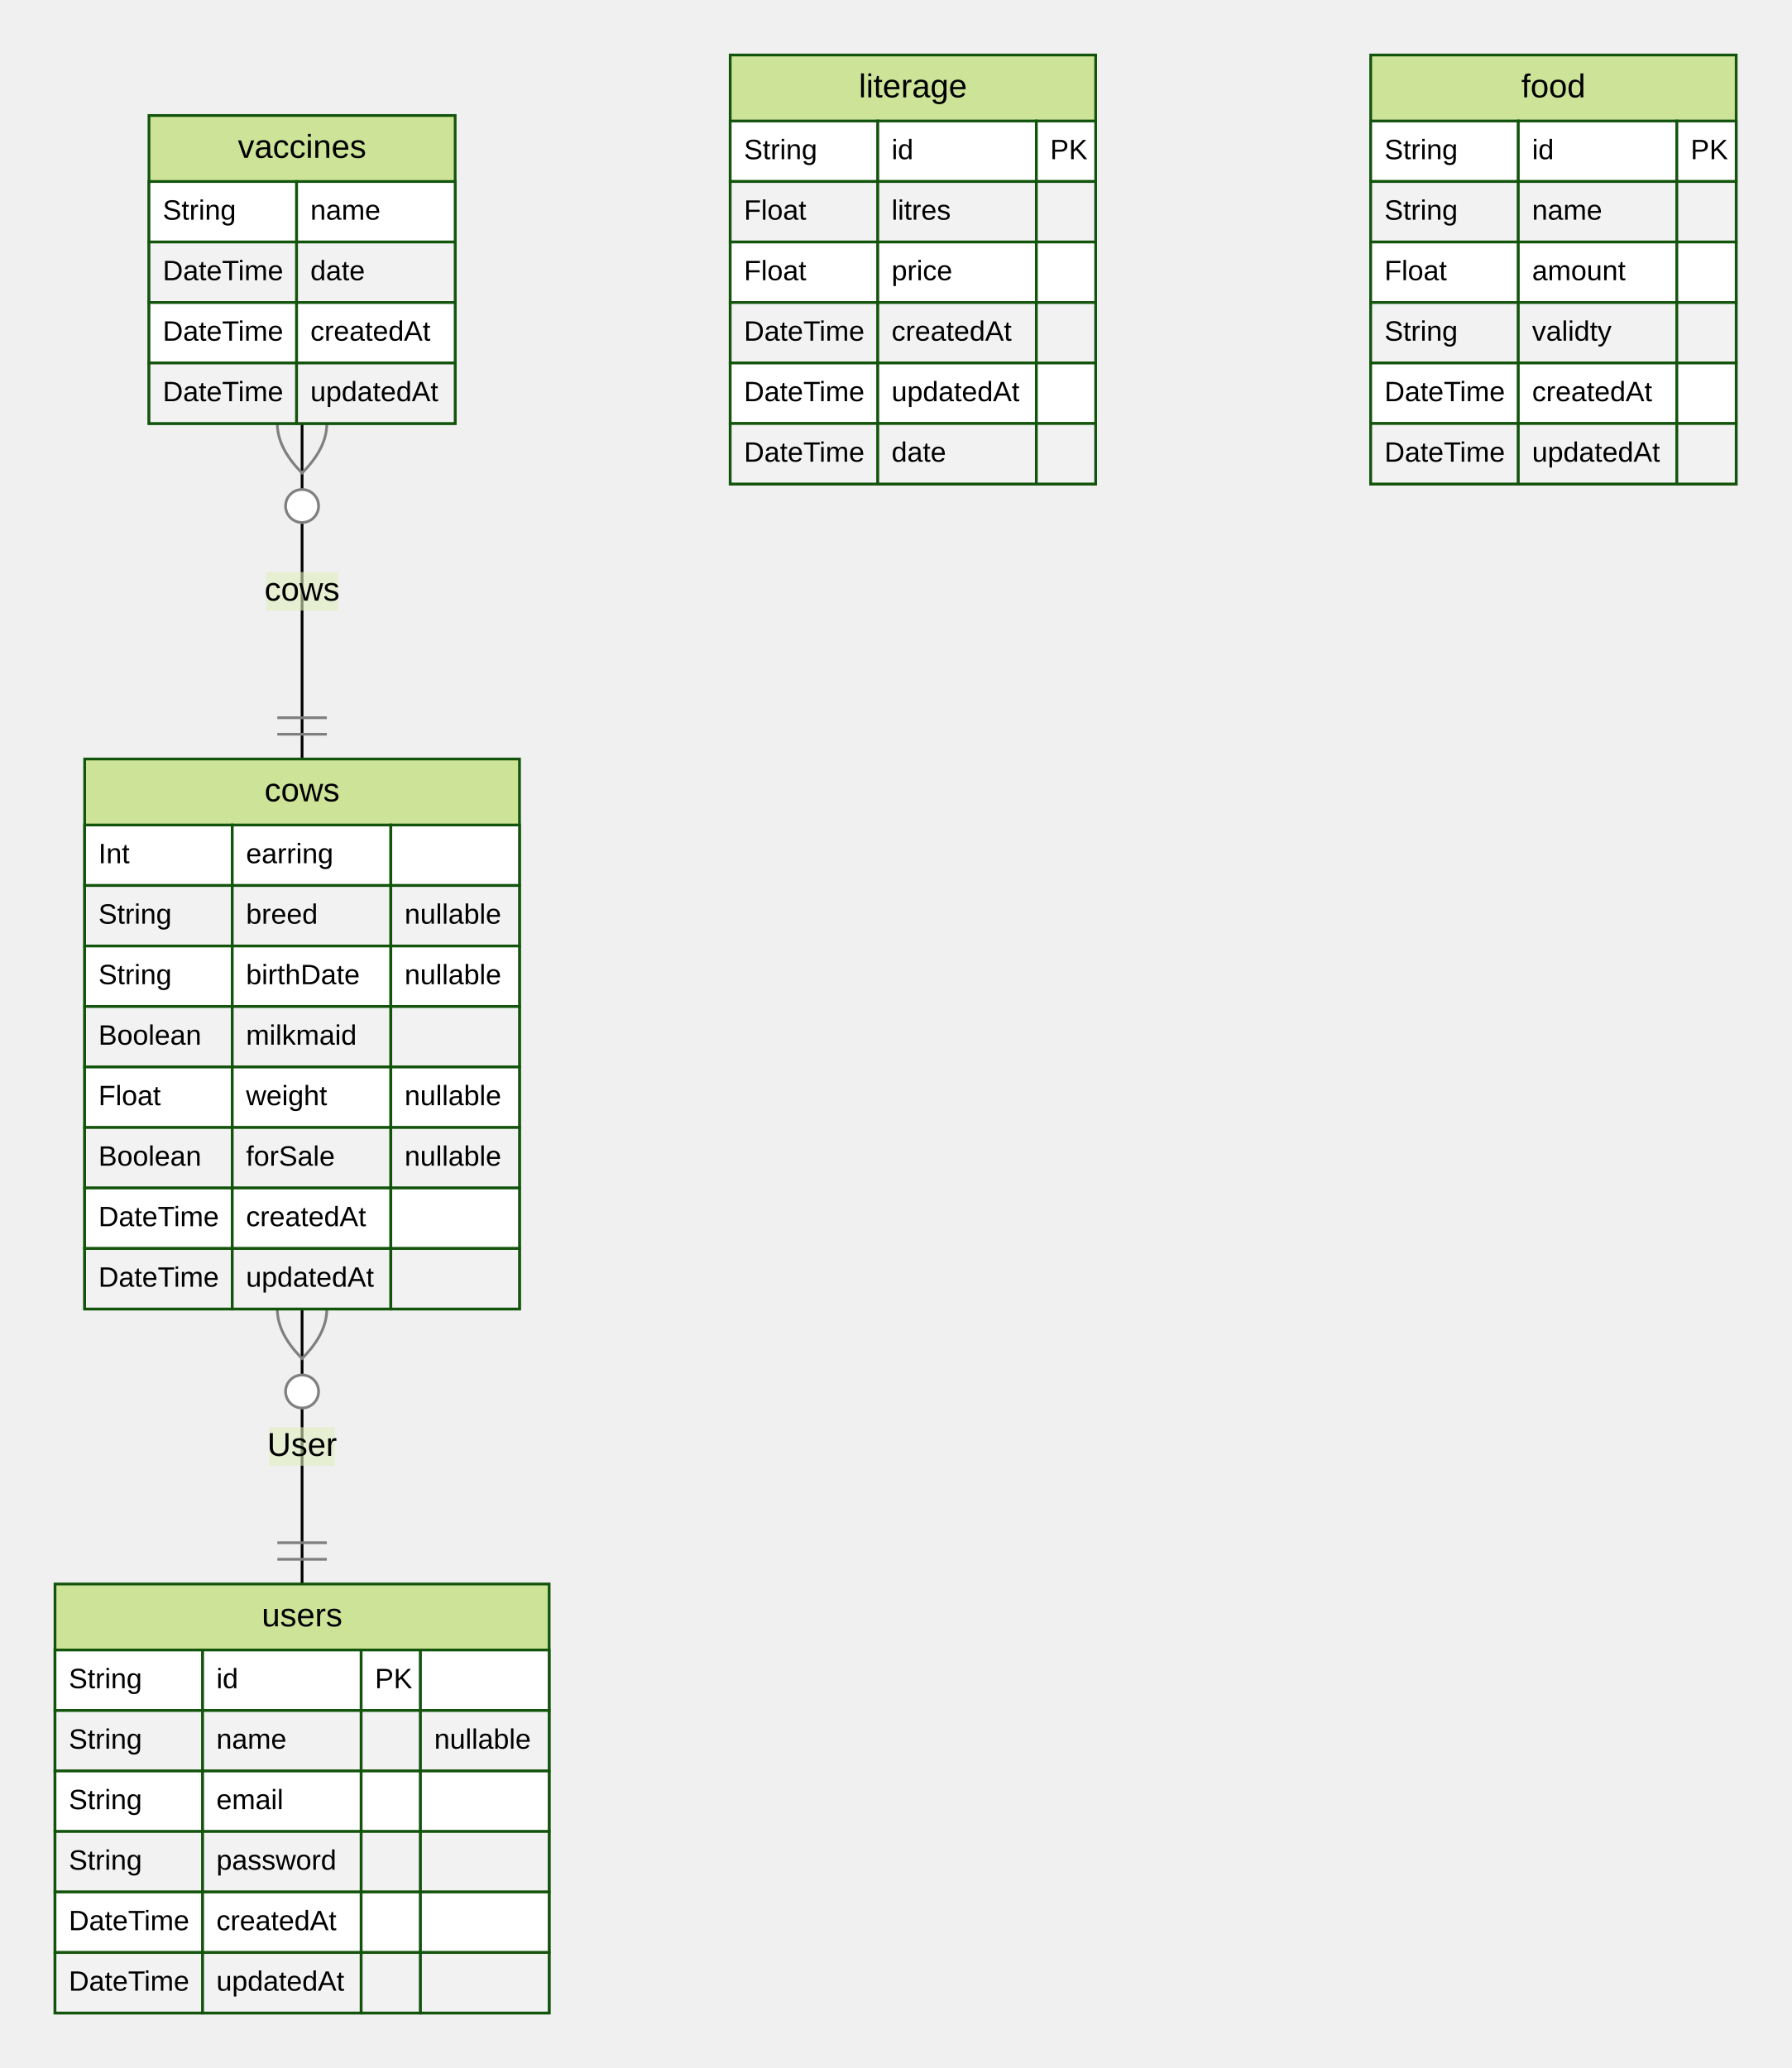
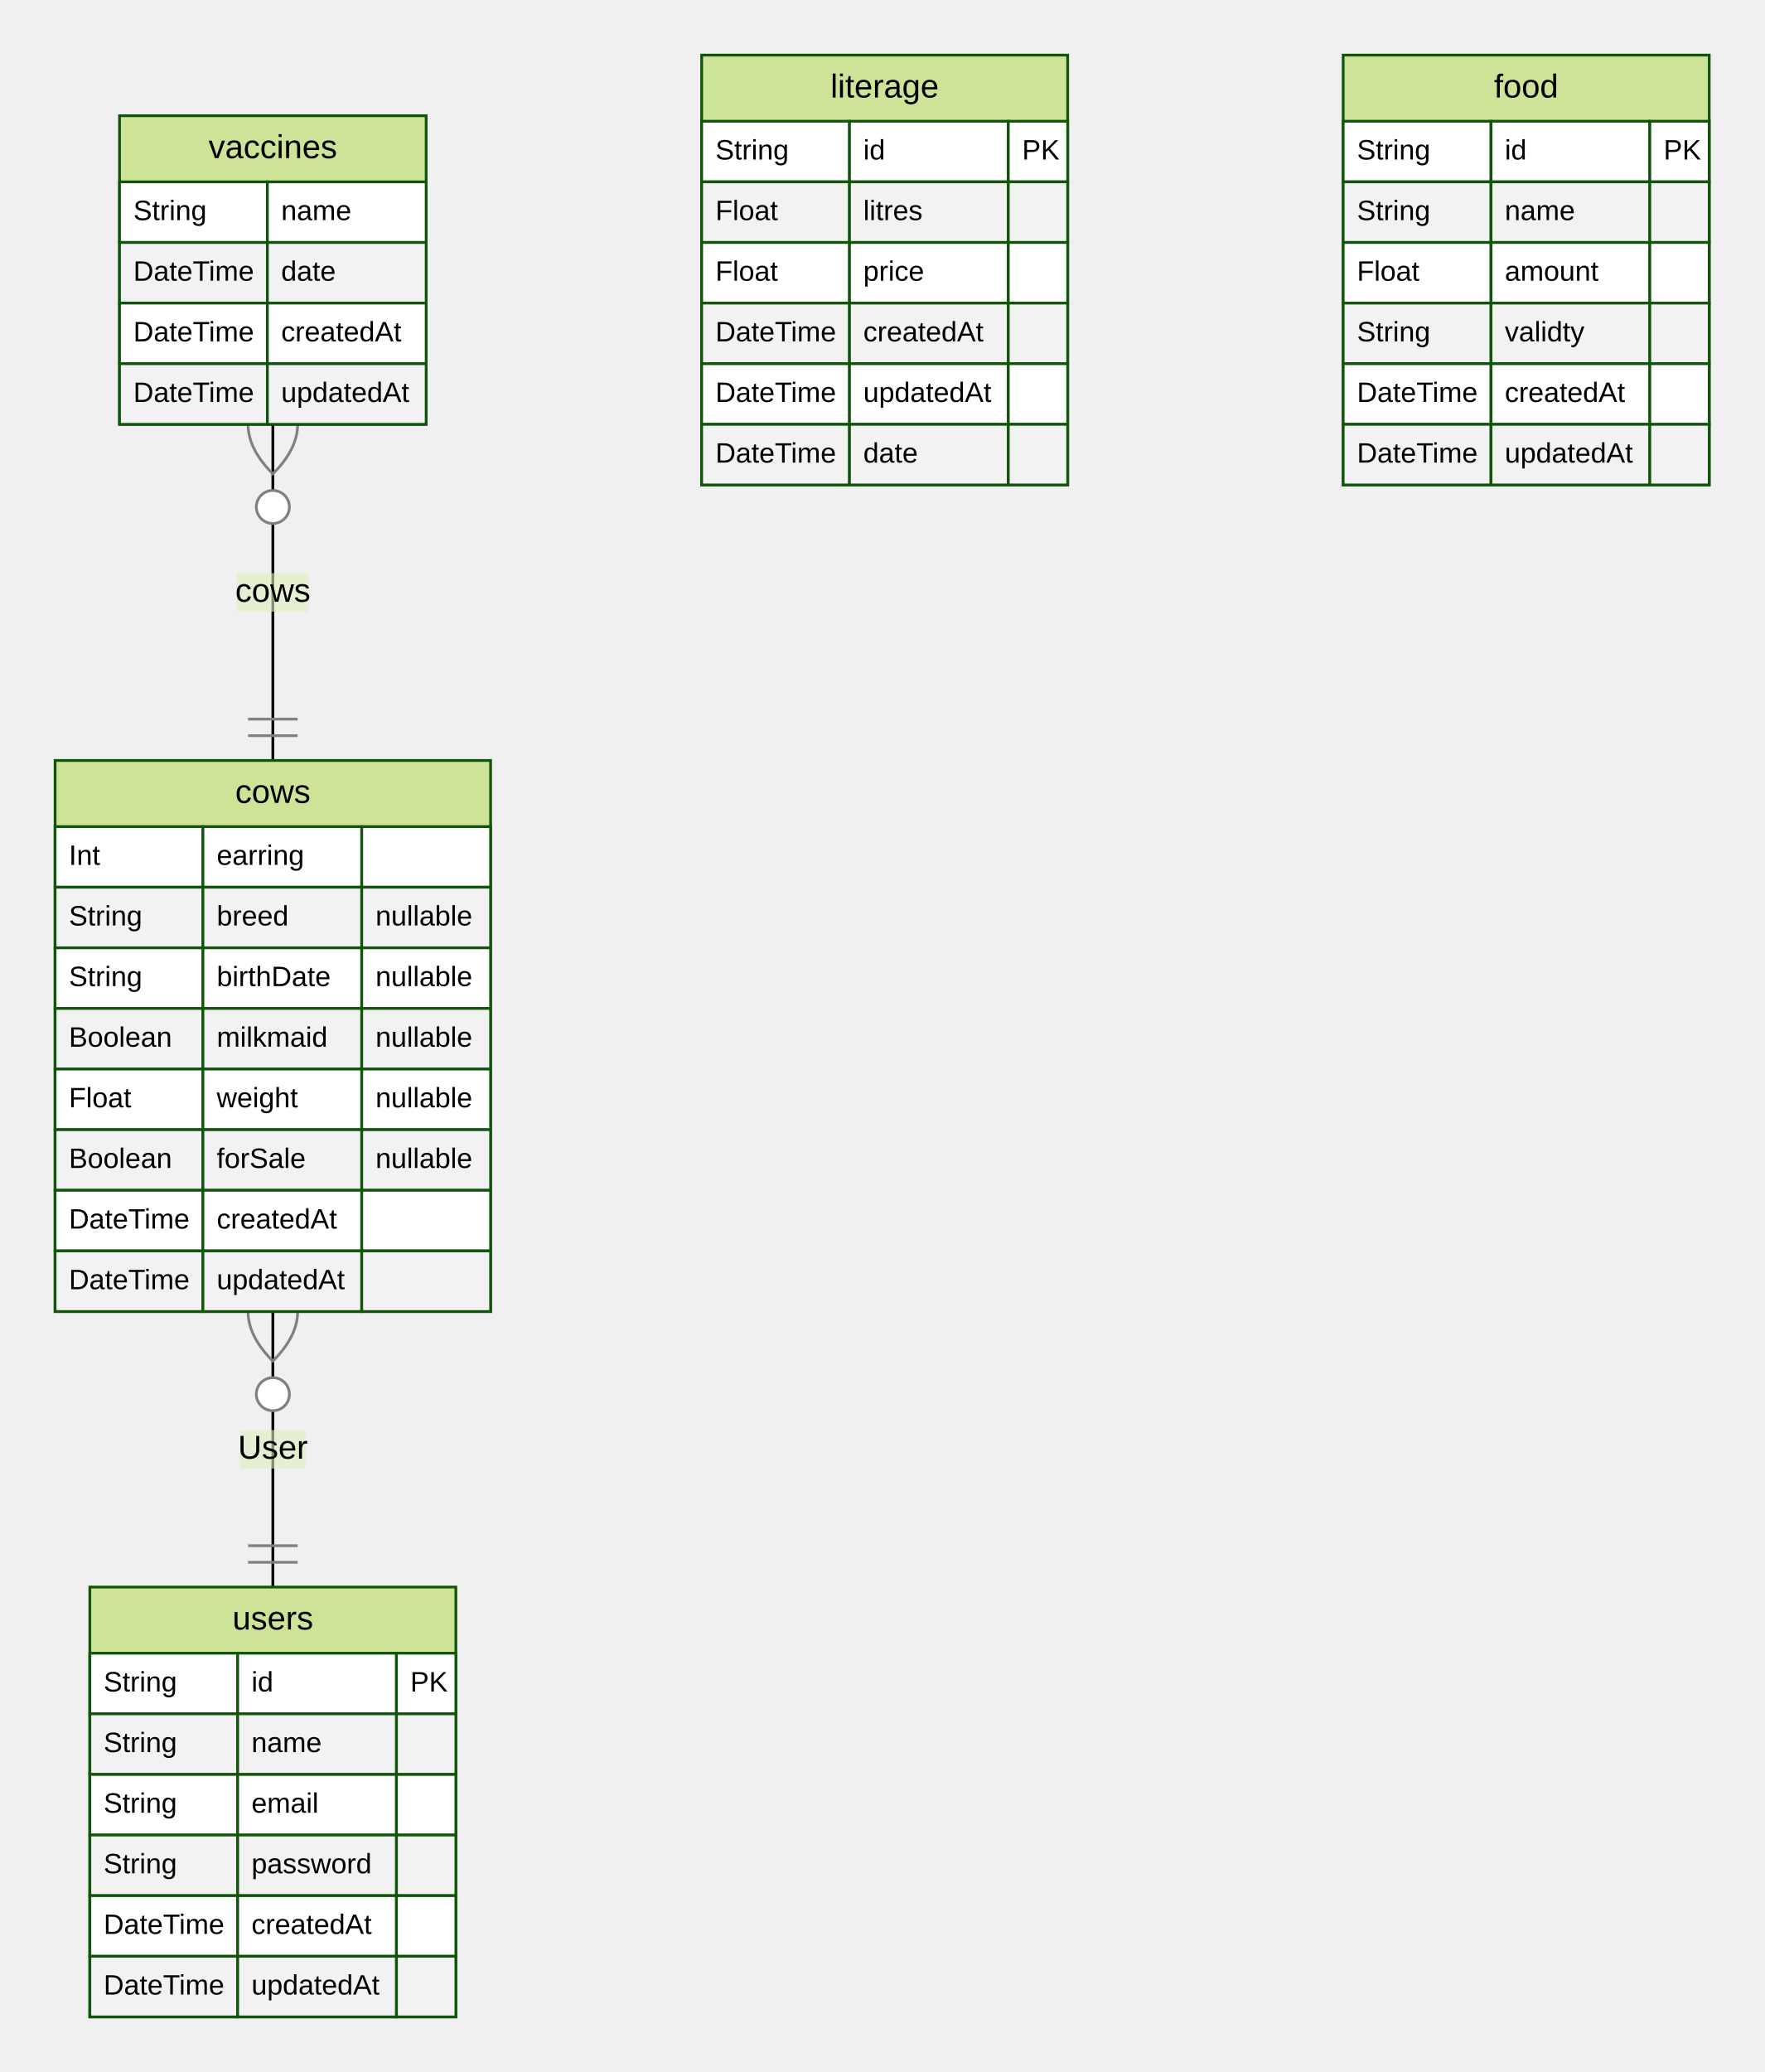
- <svg xmlns="http://www.w3.org/2000/svg" aria-labelledby="chart-title-mermaid-0 chart-desc-mermaid-0" role="img" viewBox="0 0 651.234 752" style="max-width: 651.234px; background-color: white;" height="752" width="100%" id="mermaid-0">
+ <svg xmlns="http://www.w3.org/2000/svg" aria-labelledby="chart-title-mermaid-0 chart-desc-mermaid-0" role="img" viewBox="0 0 640.453 752" style="max-width: 640.453px; background-color: white;" height="752" width="100%" id="mermaid-0">
  <style>#mermaid-0 {font-family:"trebuchet ms",verdana,arial,sans-serif;font-size:16px;fill:#000000;}#mermaid-0 .error-icon{fill:#552222;}#mermaid-0 .error-text{fill:#552222;stroke:#552222;}#mermaid-0 .edge-thickness-normal{stroke-width:2px;}#mermaid-0 .edge-thickness-thick{stroke-width:3.5px;}#mermaid-0 .edge-pattern-solid{stroke-dasharray:0;}#mermaid-0 .edge-pattern-dashed{stroke-dasharray:3;}#mermaid-0 .edge-pattern-dotted{stroke-dasharray:2;}#mermaid-0 .marker{fill:#000000;stroke:#000000;}#mermaid-0 .marker.cross{stroke:#000000;}#mermaid-0 svg{font-family:"trebuchet ms",verdana,arial,sans-serif;font-size:16px;}#mermaid-0 .entityBox{fill:#cde498;stroke:#13540c;}#mermaid-0 .attributeBoxOdd{fill:#ffffff;stroke:#13540c;}#mermaid-0 .attributeBoxEven{fill:#f2f2f2;stroke:#13540c;}#mermaid-0 .relationshipLabelBox{fill:hsl(78.158, 58.462%, 84.51%);opacity:0.7;background-color:hsl(78.158, 58.462%, 84.51%);}#mermaid-0 .relationshipLabelBox rect{opacity:0.5;}#mermaid-0 .relationshipLine{stroke:#000000;}#mermaid-0 :root{--mermaid-font-family:"trebuchet ms",verdana,arial,sans-serif;}</style>
  <g />
  <defs>
    <marker orient="auto" markerHeight="18" markerWidth="18" refY="9" refX="0" id="ONLY_ONE_START">
      <path d="M9,0 L9,18 M15,0 L15,18" fill="none" stroke="gray" />
    </marker>
  </defs>
  <defs>
    <marker orient="auto" markerHeight="18" markerWidth="18" refY="9" refX="18" id="ONLY_ONE_END">
      <path d="M3,0 L3,18 M9,0 L9,18" fill="none" stroke="gray" />
    </marker>
  </defs>
  <defs>
    <marker orient="auto" markerHeight="18" markerWidth="30" refY="9" refX="0" id="ZERO_OR_ONE_START">
      <circle r="6" cy="9" cx="21" fill="white" stroke="gray" />
      <path d="M9,0 L9,18" fill="none" stroke="gray" />
    </marker>
  </defs>
  <defs>
    <marker orient="auto" markerHeight="18" markerWidth="30" refY="9" refX="30" id="ZERO_OR_ONE_END">
      <circle r="6" cy="9" cx="9" fill="white" stroke="gray" />
      <path d="M21,0 L21,18" fill="none" stroke="gray" />
    </marker>
  </defs>
  <defs>
    <marker orient="auto" markerHeight="36" markerWidth="45" refY="18" refX="18" id="ONE_OR_MORE_START">
      <path d="M0,18 Q 18,0 36,18 Q 18,36 0,18 M42,9 L42,27" fill="none" stroke="gray" />
    </marker>
  </defs>
  <defs>
    <marker orient="auto" markerHeight="36" markerWidth="45" refY="18" refX="27" id="ONE_OR_MORE_END">
      <path d="M3,9 L3,27 M9,18 Q27,0 45,18 Q27,36 9,18" fill="none" stroke="gray" />
    </marker>
  </defs>
  <defs>
    <marker orient="auto" markerHeight="36" markerWidth="57" refY="18" refX="18" id="ZERO_OR_MORE_START">
      <circle r="6" cy="18" cx="48" fill="white" stroke="gray" />
      <path d="M0,18 Q18,0 36,18 Q18,36 0,18" fill="none" stroke="gray" />
    </marker>
  </defs>
  <defs>
    <marker orient="auto" markerHeight="36" markerWidth="57" refY="18" refX="39" id="ZERO_OR_MORE_END">
      <circle r="6" cy="18" cx="9" fill="white" stroke="gray" />
      <path d="M21,18 Q39,0 57,18 Q39,36 21,18" fill="none" stroke="gray" />
    </marker>
  </defs>
-   <path marker-start="url(#ZERO_OR_MORE_START)" marker-end="url(#ONLY_ONE_END)" fill="none" stroke="gray" d="M109.828,476L109.828,484.333C109.828,492.667,109.828,509.333,109.828,526C109.828,542.667,109.828,559.333,109.828,567.667L109.828,576" class="er relationshipLine" />
-   <path marker-start="url(#ZERO_OR_MORE_START)" marker-end="url(#ONLY_ONE_END)" fill="none" stroke="gray" d="M109.828,154L109.828,166C109.828,178,109.828,202,109.828,222.333C109.828,242.667,109.828,259.333,109.828,267.667L109.828,276" class="er relationshipLine" />
-   <g transform="translate(20,576 )" id="users">
-     <rect height="156" width="179.656" y="0" x="0" stroke="gray" fill-opacity="100%" fill="honeydew" class="er entityBox" />
-     <text transform="translate(89.82812,12)" style="font-family: &quot;trebuchet ms&quot;, verdana, arial, sans-serif;; font-size: 12px" text-anchor="middle" dominant-baseline="middle" y="0" x="0" id="entity-users" class="er entityLabel">users</text>
+   <path marker-start="url(#ZERO_OR_MORE_START)" marker-end="url(#ONLY_ONE_END)" fill="none" stroke="gray" d="M99.047,476L99.047,484.333C99.047,492.667,99.047,509.333,99.047,526C99.047,542.667,99.047,559.333,99.047,567.667L99.047,576" class="er relationshipLine" />
+   <path marker-start="url(#ZERO_OR_MORE_START)" marker-end="url(#ONLY_ONE_END)" fill="none" stroke="gray" d="M99.047,154L99.047,166C99.047,178,99.047,202,99.047,222.333C99.047,242.667,99.047,259.333,99.047,267.667L99.047,276" class="er relationshipLine" />
+   <g transform="translate(32.60938,576 )" id="users">
+     <rect height="156" width="132.875" y="0" x="0" stroke="gray" fill-opacity="100%" fill="honeydew" class="er entityBox" />
+     <text transform="translate(66.4375,12)" style="font-family: &quot;trebuchet ms&quot;, verdana, arial, sans-serif;; font-size: 12px" text-anchor="middle" dominant-baseline="middle" y="0" x="0" id="entity-users" class="er entityLabel">users</text>
    <rect height="22" width="53.664" y="24" x="0" stroke="gray" fill-opacity="100%" fill="honeydew" class="er attributeBoxOdd" />
    <text transform="translate(5,35)" style="font-family: &quot;trebuchet ms&quot;, verdana, arial, sans-serif;; font-size: 10.2px" text-anchor="left" dominant-baseline="middle" y="0" x="0" id="entity-users-attr-1-type" class="er entityLabel">String</text>
    <rect height="22" width="57.648" y="24" x="53.664" stroke="gray" fill-opacity="100%" fill="honeydew" class="er attributeBoxOdd" />
    <text transform="translate(58.66406,35)" style="font-family: &quot;trebuchet ms&quot;, verdana, arial, sans-serif;; font-size: 10.2px" text-anchor="left" dominant-baseline="middle" y="0" x="0" id="entity-users-attr-1-name" class="er entityLabel">id</text>
    <rect height="22" width="21.562" y="24" x="111.312" stroke="gray" fill-opacity="100%" fill="honeydew" class="er attributeBoxOdd" />
    <text transform="translate(116.3125,35)" style="font-family: &quot;trebuchet ms&quot;, verdana, arial, sans-serif;; font-size: 10.2px" text-anchor="left" dominant-baseline="middle" y="0" x="0" id="entity-users-attr-1-key" class="er entityLabel">PK</text>
-     <rect height="22" width="46.781" y="24" x="132.875" stroke="gray" fill-opacity="100%" fill="honeydew" class="er attributeBoxOdd" />
-     <text transform="translate(137.875,35)" style="font-family: &quot;trebuchet ms&quot;, verdana, arial, sans-serif;; font-size: 10.2px" text-anchor="left" dominant-baseline="middle" y="0" x="0" id="entity-users-attr-1-comment" class="er entityLabel" />
    <rect height="22" width="53.664" y="46" x="0" stroke="gray" fill-opacity="100%" fill="honeydew" class="er attributeBoxEven" />
    <text transform="translate(5,57)" style="font-family: &quot;trebuchet ms&quot;, verdana, arial, sans-serif;; font-size: 10.2px" text-anchor="left" dominant-baseline="middle" y="0" x="0" id="entity-users-attr-2-type" class="er entityLabel">String</text>
    <rect height="22" width="57.648" y="46" x="53.664" stroke="gray" fill-opacity="100%" fill="honeydew" class="er attributeBoxEven" />
    <text transform="translate(58.66406,57)" style="font-family: &quot;trebuchet ms&quot;, verdana, arial, sans-serif;; font-size: 10.2px" text-anchor="left" dominant-baseline="middle" y="0" x="0" id="entity-users-attr-2-name" class="er entityLabel">name</text>
    <rect height="22" width="21.562" y="46" x="111.312" stroke="gray" fill-opacity="100%" fill="honeydew" class="er attributeBoxEven" />
    <text transform="translate(116.3125,57)" style="font-family: &quot;trebuchet ms&quot;, verdana, arial, sans-serif;; font-size: 10.2px" text-anchor="left" dominant-baseline="middle" y="0" x="0" id="entity-users-attr-2-key" class="er entityLabel" />
-     <rect height="22" width="46.781" y="46" x="132.875" stroke="gray" fill-opacity="100%" fill="honeydew" class="er attributeBoxEven" />
-     <text transform="translate(137.875,57)" style="font-family: &quot;trebuchet ms&quot;, verdana, arial, sans-serif;; font-size: 10.2px" text-anchor="left" dominant-baseline="middle" y="0" x="0" id="entity-users-attr-2-comment" class="er entityLabel">nullable</text>
    <rect height="22" width="53.664" y="68" x="0" stroke="gray" fill-opacity="100%" fill="honeydew" class="er attributeBoxOdd" />
    <text transform="translate(5,79)" style="font-family: &quot;trebuchet ms&quot;, verdana, arial, sans-serif;; font-size: 10.2px" text-anchor="left" dominant-baseline="middle" y="0" x="0" id="entity-users-attr-3-type" class="er entityLabel">String</text>
    <rect height="22" width="57.648" y="68" x="53.664" stroke="gray" fill-opacity="100%" fill="honeydew" class="er attributeBoxOdd" />
    <text transform="translate(58.66406,79)" style="font-family: &quot;trebuchet ms&quot;, verdana, arial, sans-serif;; font-size: 10.2px" text-anchor="left" dominant-baseline="middle" y="0" x="0" id="entity-users-attr-3-name" class="er entityLabel">email</text>
    <rect height="22" width="21.562" y="68" x="111.312" stroke="gray" fill-opacity="100%" fill="honeydew" class="er attributeBoxOdd" />
    <text transform="translate(116.3125,79)" style="font-family: &quot;trebuchet ms&quot;, verdana, arial, sans-serif;; font-size: 10.2px" text-anchor="left" dominant-baseline="middle" y="0" x="0" id="entity-users-attr-3-key" class="er entityLabel" />
-     <rect height="22" width="46.781" y="68" x="132.875" stroke="gray" fill-opacity="100%" fill="honeydew" class="er attributeBoxOdd" />
-     <text transform="translate(137.875,79)" style="font-family: &quot;trebuchet ms&quot;, verdana, arial, sans-serif;; font-size: 10.2px" text-anchor="left" dominant-baseline="middle" y="0" x="0" id="entity-users-attr-3-comment" class="er entityLabel" />
    <rect height="22" width="53.664" y="90" x="0" stroke="gray" fill-opacity="100%" fill="honeydew" class="er attributeBoxEven" />
    <text transform="translate(5,101)" style="font-family: &quot;trebuchet ms&quot;, verdana, arial, sans-serif;; font-size: 10.2px" text-anchor="left" dominant-baseline="middle" y="0" x="0" id="entity-users-attr-4-type" class="er entityLabel">String</text>
    <rect height="22" width="57.648" y="90" x="53.664" stroke="gray" fill-opacity="100%" fill="honeydew" class="er attributeBoxEven" />
    <text transform="translate(58.66406,101)" style="font-family: &quot;trebuchet ms&quot;, verdana, arial, sans-serif;; font-size: 10.2px" text-anchor="left" dominant-baseline="middle" y="0" x="0" id="entity-users-attr-4-name" class="er entityLabel">password</text>
    <rect height="22" width="21.562" y="90" x="111.312" stroke="gray" fill-opacity="100%" fill="honeydew" class="er attributeBoxEven" />
    <text transform="translate(116.3125,101)" style="font-family: &quot;trebuchet ms&quot;, verdana, arial, sans-serif;; font-size: 10.2px" text-anchor="left" dominant-baseline="middle" y="0" x="0" id="entity-users-attr-4-key" class="er entityLabel" />
-     <rect height="22" width="46.781" y="90" x="132.875" stroke="gray" fill-opacity="100%" fill="honeydew" class="er attributeBoxEven" />
-     <text transform="translate(137.875,101)" style="font-family: &quot;trebuchet ms&quot;, verdana, arial, sans-serif;; font-size: 10.2px" text-anchor="left" dominant-baseline="middle" y="0" x="0" id="entity-users-attr-4-comment" class="er entityLabel" />
    <rect height="22" width="53.664" y="112" x="0" stroke="gray" fill-opacity="100%" fill="honeydew" class="er attributeBoxOdd" />
    <text transform="translate(5,123)" style="font-family: &quot;trebuchet ms&quot;, verdana, arial, sans-serif;; font-size: 10.2px" text-anchor="left" dominant-baseline="middle" y="0" x="0" id="entity-users-attr-5-type" class="er entityLabel">DateTime</text>
    <rect height="22" width="57.648" y="112" x="53.664" stroke="gray" fill-opacity="100%" fill="honeydew" class="er attributeBoxOdd" />
    <text transform="translate(58.66406,123)" style="font-family: &quot;trebuchet ms&quot;, verdana, arial, sans-serif;; font-size: 10.2px" text-anchor="left" dominant-baseline="middle" y="0" x="0" id="entity-users-attr-5-name" class="er entityLabel">createdAt</text>
    <rect height="22" width="21.562" y="112" x="111.312" stroke="gray" fill-opacity="100%" fill="honeydew" class="er attributeBoxOdd" />
    <text transform="translate(116.3125,123)" style="font-family: &quot;trebuchet ms&quot;, verdana, arial, sans-serif;; font-size: 10.2px" text-anchor="left" dominant-baseline="middle" y="0" x="0" id="entity-users-attr-5-key" class="er entityLabel" />
-     <rect height="22" width="46.781" y="112" x="132.875" stroke="gray" fill-opacity="100%" fill="honeydew" class="er attributeBoxOdd" />
-     <text transform="translate(137.875,123)" style="font-family: &quot;trebuchet ms&quot;, verdana, arial, sans-serif;; font-size: 10.2px" text-anchor="left" dominant-baseline="middle" y="0" x="0" id="entity-users-attr-5-comment" class="er entityLabel" />
    <rect height="22" width="53.664" y="134" x="0" stroke="gray" fill-opacity="100%" fill="honeydew" class="er attributeBoxEven" />
    <text transform="translate(5,145)" style="font-family: &quot;trebuchet ms&quot;, verdana, arial, sans-serif;; font-size: 10.2px" text-anchor="left" dominant-baseline="middle" y="0" x="0" id="entity-users-attr-6-type" class="er entityLabel">DateTime</text>
    <rect height="22" width="57.648" y="134" x="53.664" stroke="gray" fill-opacity="100%" fill="honeydew" class="er attributeBoxEven" />
    <text transform="translate(58.66406,145)" style="font-family: &quot;trebuchet ms&quot;, verdana, arial, sans-serif;; font-size: 10.2px" text-anchor="left" dominant-baseline="middle" y="0" x="0" id="entity-users-attr-6-name" class="er entityLabel">updatedAt</text>
    <rect height="22" width="21.562" y="134" x="111.312" stroke="gray" fill-opacity="100%" fill="honeydew" class="er attributeBoxEven" />
    <text transform="translate(116.3125,145)" style="font-family: &quot;trebuchet ms&quot;, verdana, arial, sans-serif;; font-size: 10.2px" text-anchor="left" dominant-baseline="middle" y="0" x="0" id="entity-users-attr-6-key" class="er entityLabel" />
-     <rect height="22" width="46.781" y="134" x="132.875" stroke="gray" fill-opacity="100%" fill="honeydew" class="er attributeBoxEven" />
-     <text transform="translate(137.875,145)" style="font-family: &quot;trebuchet ms&quot;, verdana, arial, sans-serif;; font-size: 10.2px" text-anchor="left" dominant-baseline="middle" y="0" x="0" id="entity-users-attr-6-comment" class="er entityLabel" />
-   </g>
-   <g transform="translate(30.78125,276 )" id="cows">
+   </g>
+   <g transform="translate(20,276 )" id="cows">
    <rect height="200" width="158.094" y="0" x="0" stroke="gray" fill-opacity="100%" fill="honeydew" class="er entityBox" />
    <text transform="translate(79.04688,12)" style="font-family: &quot;trebuchet ms&quot;, verdana, arial, sans-serif;; font-size: 12px" text-anchor="middle" dominant-baseline="middle" y="0" x="0" id="entity-cows" class="er entityLabel">cows</text>
    <rect height="22" width="53.664" y="24" x="0" stroke="gray" fill-opacity="100%" fill="honeydew" class="er attributeBoxOdd" />
    <text transform="translate(5,35)" style="font-family: &quot;trebuchet ms&quot;, verdana, arial, sans-serif;; font-size: 10.2px" text-anchor="left" dominant-baseline="middle" y="0" x="0" id="entity-cows-attr-1-type" class="er entityLabel">Int</text>
    <rect height="22" width="57.648" y="24" x="53.664" stroke="gray" fill-opacity="100%" fill="honeydew" class="er attributeBoxOdd" />
    <text transform="translate(58.66406,35)" style="font-family: &quot;trebuchet ms&quot;, verdana, arial, sans-serif;; font-size: 10.2px" text-anchor="left" dominant-baseline="middle" y="0" x="0" id="entity-cows-attr-1-name" class="er entityLabel">earring</text>
    <rect height="22" width="46.781" y="24" x="111.312" stroke="gray" fill-opacity="100%" fill="honeydew" class="er attributeBoxOdd" />
    <text transform="translate(116.3125,35)" style="font-family: &quot;trebuchet ms&quot;, verdana, arial, sans-serif;; font-size: 10.2px" text-anchor="left" dominant-baseline="middle" y="0" x="0" id="entity-cows-attr-1-comment" class="er entityLabel" />
    <rect height="22" width="53.664" y="46" x="0" stroke="gray" fill-opacity="100%" fill="honeydew" class="er attributeBoxEven" />
    <text transform="translate(5,57)" style="font-family: &quot;trebuchet ms&quot;, verdana, arial, sans-serif;; font-size: 10.2px" text-anchor="left" dominant-baseline="middle" y="0" x="0" id="entity-cows-attr-2-type" class="er entityLabel">String</text>
    <rect height="22" width="57.648" y="46" x="53.664" stroke="gray" fill-opacity="100%" fill="honeydew" class="er attributeBoxEven" />
    <text transform="translate(58.66406,57)" style="font-family: &quot;trebuchet ms&quot;, verdana, arial, sans-serif;; font-size: 10.2px" text-anchor="left" dominant-baseline="middle" y="0" x="0" id="entity-cows-attr-2-name" class="er entityLabel">breed</text>
    <rect height="22" width="46.781" y="46" x="111.312" stroke="gray" fill-opacity="100%" fill="honeydew" class="er attributeBoxEven" />
    <text transform="translate(116.3125,57)" style="font-family: &quot;trebuchet ms&quot;, verdana, arial, sans-serif;; font-size: 10.2px" text-anchor="left" dominant-baseline="middle" y="0" x="0" id="entity-cows-attr-2-comment" class="er entityLabel">nullable</text>
    <rect height="22" width="53.664" y="68" x="0" stroke="gray" fill-opacity="100%" fill="honeydew" class="er attributeBoxOdd" />
    <text transform="translate(5,79)" style="font-family: &quot;trebuchet ms&quot;, verdana, arial, sans-serif;; font-size: 10.2px" text-anchor="left" dominant-baseline="middle" y="0" x="0" id="entity-cows-attr-3-type" class="er entityLabel">String</text>
    <rect height="22" width="57.648" y="68" x="53.664" stroke="gray" fill-opacity="100%" fill="honeydew" class="er attributeBoxOdd" />
    <text transform="translate(58.66406,79)" style="font-family: &quot;trebuchet ms&quot;, verdana, arial, sans-serif;; font-size: 10.2px" text-anchor="left" dominant-baseline="middle" y="0" x="0" id="entity-cows-attr-3-name" class="er entityLabel">birthDate</text>
    <rect height="22" width="46.781" y="68" x="111.312" stroke="gray" fill-opacity="100%" fill="honeydew" class="er attributeBoxOdd" />
    <text transform="translate(116.3125,79)" style="font-family: &quot;trebuchet ms&quot;, verdana, arial, sans-serif;; font-size: 10.2px" text-anchor="left" dominant-baseline="middle" y="0" x="0" id="entity-cows-attr-3-comment" class="er entityLabel">nullable</text>
    <rect height="22" width="53.664" y="90" x="0" stroke="gray" fill-opacity="100%" fill="honeydew" class="er attributeBoxEven" />
    <text transform="translate(5,101)" style="font-family: &quot;trebuchet ms&quot;, verdana, arial, sans-serif;; font-size: 10.2px" text-anchor="left" dominant-baseline="middle" y="0" x="0" id="entity-cows-attr-4-type" class="er entityLabel">Boolean</text>
    <rect height="22" width="57.648" y="90" x="53.664" stroke="gray" fill-opacity="100%" fill="honeydew" class="er attributeBoxEven" />
    <text transform="translate(58.66406,101)" style="font-family: &quot;trebuchet ms&quot;, verdana, arial, sans-serif;; font-size: 10.2px" text-anchor="left" dominant-baseline="middle" y="0" x="0" id="entity-cows-attr-4-name" class="er entityLabel">milkmaid</text>
    <rect height="22" width="46.781" y="90" x="111.312" stroke="gray" fill-opacity="100%" fill="honeydew" class="er attributeBoxEven" />
-     <text transform="translate(116.3125,101)" style="font-family: &quot;trebuchet ms&quot;, verdana, arial, sans-serif;; font-size: 10.2px" text-anchor="left" dominant-baseline="middle" y="0" x="0" id="entity-cows-attr-4-comment" class="er entityLabel" />
+     <text transform="translate(116.3125,101)" style="font-family: &quot;trebuchet ms&quot;, verdana, arial, sans-serif;; font-size: 10.2px" text-anchor="left" dominant-baseline="middle" y="0" x="0" id="entity-cows-attr-4-comment" class="er entityLabel">nullable</text>
    <rect height="22" width="53.664" y="112" x="0" stroke="gray" fill-opacity="100%" fill="honeydew" class="er attributeBoxOdd" />
    <text transform="translate(5,123)" style="font-family: &quot;trebuchet ms&quot;, verdana, arial, sans-serif;; font-size: 10.2px" text-anchor="left" dominant-baseline="middle" y="0" x="0" id="entity-cows-attr-5-type" class="er entityLabel">Float</text>
    <rect height="22" width="57.648" y="112" x="53.664" stroke="gray" fill-opacity="100%" fill="honeydew" class="er attributeBoxOdd" />
    <text transform="translate(58.66406,123)" style="font-family: &quot;trebuchet ms&quot;, verdana, arial, sans-serif;; font-size: 10.2px" text-anchor="left" dominant-baseline="middle" y="0" x="0" id="entity-cows-attr-5-name" class="er entityLabel">weight</text>
    <rect height="22" width="46.781" y="112" x="111.312" stroke="gray" fill-opacity="100%" fill="honeydew" class="er attributeBoxOdd" />
    <text transform="translate(116.3125,123)" style="font-family: &quot;trebuchet ms&quot;, verdana, arial, sans-serif;; font-size: 10.2px" text-anchor="left" dominant-baseline="middle" y="0" x="0" id="entity-cows-attr-5-comment" class="er entityLabel">nullable</text>
    <rect height="22" width="53.664" y="134" x="0" stroke="gray" fill-opacity="100%" fill="honeydew" class="er attributeBoxEven" />
    <text transform="translate(5,145)" style="font-family: &quot;trebuchet ms&quot;, verdana, arial, sans-serif;; font-size: 10.2px" text-anchor="left" dominant-baseline="middle" y="0" x="0" id="entity-cows-attr-6-type" class="er entityLabel">Boolean</text>
    <rect height="22" width="57.648" y="134" x="53.664" stroke="gray" fill-opacity="100%" fill="honeydew" class="er attributeBoxEven" />
    <text transform="translate(58.66406,145)" style="font-family: &quot;trebuchet ms&quot;, verdana, arial, sans-serif;; font-size: 10.2px" text-anchor="left" dominant-baseline="middle" y="0" x="0" id="entity-cows-attr-6-name" class="er entityLabel">forSale</text>
    <rect height="22" width="46.781" y="134" x="111.312" stroke="gray" fill-opacity="100%" fill="honeydew" class="er attributeBoxEven" />
    <text transform="translate(116.3125,145)" style="font-family: &quot;trebuchet ms&quot;, verdana, arial, sans-serif;; font-size: 10.2px" text-anchor="left" dominant-baseline="middle" y="0" x="0" id="entity-cows-attr-6-comment" class="er entityLabel">nullable</text>
    <rect height="22" width="53.664" y="156" x="0" stroke="gray" fill-opacity="100%" fill="honeydew" class="er attributeBoxOdd" />
    <text transform="translate(5,167)" style="font-family: &quot;trebuchet ms&quot;, verdana, arial, sans-serif;; font-size: 10.2px" text-anchor="left" dominant-baseline="middle" y="0" x="0" id="entity-cows-attr-7-type" class="er entityLabel">DateTime</text>
    <rect height="22" width="57.648" y="156" x="53.664" stroke="gray" fill-opacity="100%" fill="honeydew" class="er attributeBoxOdd" />
    <text transform="translate(58.66406,167)" style="font-family: &quot;trebuchet ms&quot;, verdana, arial, sans-serif;; font-size: 10.2px" text-anchor="left" dominant-baseline="middle" y="0" x="0" id="entity-cows-attr-7-name" class="er entityLabel">createdAt</text>
    <rect height="22" width="46.781" y="156" x="111.312" stroke="gray" fill-opacity="100%" fill="honeydew" class="er attributeBoxOdd" />
    <text transform="translate(116.3125,167)" style="font-family: &quot;trebuchet ms&quot;, verdana, arial, sans-serif;; font-size: 10.2px" text-anchor="left" dominant-baseline="middle" y="0" x="0" id="entity-cows-attr-7-comment" class="er entityLabel" />
    <rect height="22" width="53.664" y="178" x="0" stroke="gray" fill-opacity="100%" fill="honeydew" class="er attributeBoxEven" />
    <text transform="translate(5,189)" style="font-family: &quot;trebuchet ms&quot;, verdana, arial, sans-serif;; font-size: 10.2px" text-anchor="left" dominant-baseline="middle" y="0" x="0" id="entity-cows-attr-8-type" class="er entityLabel">DateTime</text>
    <rect height="22" width="57.648" y="178" x="53.664" stroke="gray" fill-opacity="100%" fill="honeydew" class="er attributeBoxEven" />
    <text transform="translate(58.66406,189)" style="font-family: &quot;trebuchet ms&quot;, verdana, arial, sans-serif;; font-size: 10.2px" text-anchor="left" dominant-baseline="middle" y="0" x="0" id="entity-cows-attr-8-name" class="er entityLabel">updatedAt</text>
    <rect height="22" width="46.781" y="178" x="111.312" stroke="gray" fill-opacity="100%" fill="honeydew" class="er attributeBoxEven" />
    <text transform="translate(116.3125,189)" style="font-family: &quot;trebuchet ms&quot;, verdana, arial, sans-serif;; font-size: 10.2px" text-anchor="left" dominant-baseline="middle" y="0" x="0" id="entity-cows-attr-8-comment" class="er entityLabel" />
  </g>
-   <g transform="translate(54.17188,42 )" id="vaccines">
+   <g transform="translate(43.39062,42 )" id="vaccines">
    <rect height="112" width="111.312" y="0" x="0" stroke="gray" fill-opacity="100%" fill="honeydew" class="er entityBox" />
    <text transform="translate(55.65625,12)" style="font-family: &quot;trebuchet ms&quot;, verdana, arial, sans-serif;; font-size: 12px" text-anchor="middle" dominant-baseline="middle" y="0" x="0" id="entity-vaccines" class="er entityLabel">vaccines</text>
    <rect height="22" width="53.664" y="24" x="0" stroke="gray" fill-opacity="100%" fill="honeydew" class="er attributeBoxOdd" />
    <text transform="translate(5,35)" style="font-family: &quot;trebuchet ms&quot;, verdana, arial, sans-serif;; font-size: 10.2px" text-anchor="left" dominant-baseline="middle" y="0" x="0" id="entity-vaccines-attr-1-type" class="er entityLabel">String</text>
    <rect height="22" width="57.648" y="24" x="53.664" stroke="gray" fill-opacity="100%" fill="honeydew" class="er attributeBoxOdd" />
    <text transform="translate(58.66406,35)" style="font-family: &quot;trebuchet ms&quot;, verdana, arial, sans-serif;; font-size: 10.2px" text-anchor="left" dominant-baseline="middle" y="0" x="0" id="entity-vaccines-attr-1-name" class="er entityLabel">name</text>
    <rect height="22" width="53.664" y="46" x="0" stroke="gray" fill-opacity="100%" fill="honeydew" class="er attributeBoxEven" />
    <text transform="translate(5,57)" style="font-family: &quot;trebuchet ms&quot;, verdana, arial, sans-serif;; font-size: 10.2px" text-anchor="left" dominant-baseline="middle" y="0" x="0" id="entity-vaccines-attr-2-type" class="er entityLabel">DateTime</text>
    <rect height="22" width="57.648" y="46" x="53.664" stroke="gray" fill-opacity="100%" fill="honeydew" class="er attributeBoxEven" />
    <text transform="translate(58.66406,57)" style="font-family: &quot;trebuchet ms&quot;, verdana, arial, sans-serif;; font-size: 10.2px" text-anchor="left" dominant-baseline="middle" y="0" x="0" id="entity-vaccines-attr-2-name" class="er entityLabel">date</text>
    <rect height="22" width="53.664" y="68" x="0" stroke="gray" fill-opacity="100%" fill="honeydew" class="er attributeBoxOdd" />
    <text transform="translate(5,79)" style="font-family: &quot;trebuchet ms&quot;, verdana, arial, sans-serif;; font-size: 10.2px" text-anchor="left" dominant-baseline="middle" y="0" x="0" id="entity-vaccines-attr-3-type" class="er entityLabel">DateTime</text>
    <rect height="22" width="57.648" y="68" x="53.664" stroke="gray" fill-opacity="100%" fill="honeydew" class="er attributeBoxOdd" />
    <text transform="translate(58.66406,79)" style="font-family: &quot;trebuchet ms&quot;, verdana, arial, sans-serif;; font-size: 10.2px" text-anchor="left" dominant-baseline="middle" y="0" x="0" id="entity-vaccines-attr-3-name" class="er entityLabel">createdAt</text>
    <rect height="22" width="53.664" y="90" x="0" stroke="gray" fill-opacity="100%" fill="honeydew" class="er attributeBoxEven" />
    <text transform="translate(5,101)" style="font-family: &quot;trebuchet ms&quot;, verdana, arial, sans-serif;; font-size: 10.2px" text-anchor="left" dominant-baseline="middle" y="0" x="0" id="entity-vaccines-attr-4-type" class="er entityLabel">DateTime</text>
    <rect height="22" width="57.648" y="90" x="53.664" stroke="gray" fill-opacity="100%" fill="honeydew" class="er attributeBoxEven" />
    <text transform="translate(58.66406,101)" style="font-family: &quot;trebuchet ms&quot;, verdana, arial, sans-serif;; font-size: 10.2px" text-anchor="left" dominant-baseline="middle" y="0" x="0" id="entity-vaccines-attr-4-name" class="er entityLabel">updatedAt</text>
  </g>
-   <g transform="translate(265.4844,20 )" id="literage">
+   <g transform="translate(254.7031,20 )" id="literage">
    <rect height="156" width="132.875" y="0" x="0" stroke="gray" fill-opacity="100%" fill="honeydew" class="er entityBox" />
    <text transform="translate(66.4375,12)" style="font-family: &quot;trebuchet ms&quot;, verdana, arial, sans-serif;; font-size: 12px" text-anchor="middle" dominant-baseline="middle" y="0" x="0" id="entity-literage" class="er entityLabel">literage</text>
    <rect height="22" width="53.664" y="24" x="0" stroke="gray" fill-opacity="100%" fill="honeydew" class="er attributeBoxOdd" />
    <text transform="translate(5,35)" style="font-family: &quot;trebuchet ms&quot;, verdana, arial, sans-serif;; font-size: 10.2px" text-anchor="left" dominant-baseline="middle" y="0" x="0" id="entity-literage-attr-1-type" class="er entityLabel">String</text>
    <rect height="22" width="57.648" y="24" x="53.664" stroke="gray" fill-opacity="100%" fill="honeydew" class="er attributeBoxOdd" />
    <text transform="translate(58.66406,35)" style="font-family: &quot;trebuchet ms&quot;, verdana, arial, sans-serif;; font-size: 10.2px" text-anchor="left" dominant-baseline="middle" y="0" x="0" id="entity-literage-attr-1-name" class="er entityLabel">id</text>
    <rect height="22" width="21.562" y="24" x="111.312" stroke="gray" fill-opacity="100%" fill="honeydew" class="er attributeBoxOdd" />
    <text transform="translate(116.3125,35)" style="font-family: &quot;trebuchet ms&quot;, verdana, arial, sans-serif;; font-size: 10.2px" text-anchor="left" dominant-baseline="middle" y="0" x="0" id="entity-literage-attr-1-key" class="er entityLabel">PK</text>
    <rect height="22" width="53.664" y="46" x="0" stroke="gray" fill-opacity="100%" fill="honeydew" class="er attributeBoxEven" />
    <text transform="translate(5,57)" style="font-family: &quot;trebuchet ms&quot;, verdana, arial, sans-serif;; font-size: 10.2px" text-anchor="left" dominant-baseline="middle" y="0" x="0" id="entity-literage-attr-2-type" class="er entityLabel">Float</text>
    <rect height="22" width="57.648" y="46" x="53.664" stroke="gray" fill-opacity="100%" fill="honeydew" class="er attributeBoxEven" />
    <text transform="translate(58.66406,57)" style="font-family: &quot;trebuchet ms&quot;, verdana, arial, sans-serif;; font-size: 10.2px" text-anchor="left" dominant-baseline="middle" y="0" x="0" id="entity-literage-attr-2-name" class="er entityLabel">litres</text>
    <rect height="22" width="21.562" y="46" x="111.312" stroke="gray" fill-opacity="100%" fill="honeydew" class="er attributeBoxEven" />
    <text transform="translate(116.3125,57)" style="font-family: &quot;trebuchet ms&quot;, verdana, arial, sans-serif;; font-size: 10.2px" text-anchor="left" dominant-baseline="middle" y="0" x="0" id="entity-literage-attr-2-key" class="er entityLabel" />
    <rect height="22" width="53.664" y="68" x="0" stroke="gray" fill-opacity="100%" fill="honeydew" class="er attributeBoxOdd" />
    <text transform="translate(5,79)" style="font-family: &quot;trebuchet ms&quot;, verdana, arial, sans-serif;; font-size: 10.2px" text-anchor="left" dominant-baseline="middle" y="0" x="0" id="entity-literage-attr-3-type" class="er entityLabel">Float</text>
    <rect height="22" width="57.648" y="68" x="53.664" stroke="gray" fill-opacity="100%" fill="honeydew" class="er attributeBoxOdd" />
    <text transform="translate(58.66406,79)" style="font-family: &quot;trebuchet ms&quot;, verdana, arial, sans-serif;; font-size: 10.2px" text-anchor="left" dominant-baseline="middle" y="0" x="0" id="entity-literage-attr-3-name" class="er entityLabel">price</text>
    <rect height="22" width="21.562" y="68" x="111.312" stroke="gray" fill-opacity="100%" fill="honeydew" class="er attributeBoxOdd" />
    <text transform="translate(116.3125,79)" style="font-family: &quot;trebuchet ms&quot;, verdana, arial, sans-serif;; font-size: 10.2px" text-anchor="left" dominant-baseline="middle" y="0" x="0" id="entity-literage-attr-3-key" class="er entityLabel" />
    <rect height="22" width="53.664" y="90" x="0" stroke="gray" fill-opacity="100%" fill="honeydew" class="er attributeBoxEven" />
    <text transform="translate(5,101)" style="font-family: &quot;trebuchet ms&quot;, verdana, arial, sans-serif;; font-size: 10.2px" text-anchor="left" dominant-baseline="middle" y="0" x="0" id="entity-literage-attr-4-type" class="er entityLabel">DateTime</text>
    <rect height="22" width="57.648" y="90" x="53.664" stroke="gray" fill-opacity="100%" fill="honeydew" class="er attributeBoxEven" />
    <text transform="translate(58.66406,101)" style="font-family: &quot;trebuchet ms&quot;, verdana, arial, sans-serif;; font-size: 10.2px" text-anchor="left" dominant-baseline="middle" y="0" x="0" id="entity-literage-attr-4-name" class="er entityLabel">createdAt</text>
    <rect height="22" width="21.562" y="90" x="111.312" stroke="gray" fill-opacity="100%" fill="honeydew" class="er attributeBoxEven" />
    <text transform="translate(116.3125,101)" style="font-family: &quot;trebuchet ms&quot;, verdana, arial, sans-serif;; font-size: 10.2px" text-anchor="left" dominant-baseline="middle" y="0" x="0" id="entity-literage-attr-4-key" class="er entityLabel" />
    <rect height="22" width="53.664" y="112" x="0" stroke="gray" fill-opacity="100%" fill="honeydew" class="er attributeBoxOdd" />
    <text transform="translate(5,123)" style="font-family: &quot;trebuchet ms&quot;, verdana, arial, sans-serif;; font-size: 10.2px" text-anchor="left" dominant-baseline="middle" y="0" x="0" id="entity-literage-attr-5-type" class="er entityLabel">DateTime</text>
    <rect height="22" width="57.648" y="112" x="53.664" stroke="gray" fill-opacity="100%" fill="honeydew" class="er attributeBoxOdd" />
    <text transform="translate(58.66406,123)" style="font-family: &quot;trebuchet ms&quot;, verdana, arial, sans-serif;; font-size: 10.2px" text-anchor="left" dominant-baseline="middle" y="0" x="0" id="entity-literage-attr-5-name" class="er entityLabel">updatedAt</text>
    <rect height="22" width="21.562" y="112" x="111.312" stroke="gray" fill-opacity="100%" fill="honeydew" class="er attributeBoxOdd" />
    <text transform="translate(116.3125,123)" style="font-family: &quot;trebuchet ms&quot;, verdana, arial, sans-serif;; font-size: 10.2px" text-anchor="left" dominant-baseline="middle" y="0" x="0" id="entity-literage-attr-5-key" class="er entityLabel" />
    <rect height="22" width="53.664" y="134" x="0" stroke="gray" fill-opacity="100%" fill="honeydew" class="er attributeBoxEven" />
    <text transform="translate(5,145)" style="font-family: &quot;trebuchet ms&quot;, verdana, arial, sans-serif;; font-size: 10.2px" text-anchor="left" dominant-baseline="middle" y="0" x="0" id="entity-literage-attr-6-type" class="er entityLabel">DateTime</text>
    <rect height="22" width="57.648" y="134" x="53.664" stroke="gray" fill-opacity="100%" fill="honeydew" class="er attributeBoxEven" />
    <text transform="translate(58.66406,145)" style="font-family: &quot;trebuchet ms&quot;, verdana, arial, sans-serif;; font-size: 10.2px" text-anchor="left" dominant-baseline="middle" y="0" x="0" id="entity-literage-attr-6-name" class="er entityLabel">date</text>
    <rect height="22" width="21.562" y="134" x="111.312" stroke="gray" fill-opacity="100%" fill="honeydew" class="er attributeBoxEven" />
    <text transform="translate(116.3125,145)" style="font-family: &quot;trebuchet ms&quot;, verdana, arial, sans-serif;; font-size: 10.2px" text-anchor="left" dominant-baseline="middle" y="0" x="0" id="entity-literage-attr-6-key" class="er entityLabel" />
  </g>
-   <g transform="translate(498.3594,20 )" id="food">
+   <g transform="translate(487.5781,20 )" id="food">
    <rect height="156" width="132.875" y="0" x="0" stroke="gray" fill-opacity="100%" fill="honeydew" class="er entityBox" />
    <text transform="translate(66.4375,12)" style="font-family: &quot;trebuchet ms&quot;, verdana, arial, sans-serif;; font-size: 12px" text-anchor="middle" dominant-baseline="middle" y="0" x="0" id="entity-food" class="er entityLabel">food</text>
    <rect height="22" width="53.664" y="24" x="0" stroke="gray" fill-opacity="100%" fill="honeydew" class="er attributeBoxOdd" />
    <text transform="translate(5,35)" style="font-family: &quot;trebuchet ms&quot;, verdana, arial, sans-serif;; font-size: 10.2px" text-anchor="left" dominant-baseline="middle" y="0" x="0" id="entity-food-attr-1-type" class="er entityLabel">String</text>
    <rect height="22" width="57.648" y="24" x="53.664" stroke="gray" fill-opacity="100%" fill="honeydew" class="er attributeBoxOdd" />
    <text transform="translate(58.66406,35)" style="font-family: &quot;trebuchet ms&quot;, verdana, arial, sans-serif;; font-size: 10.2px" text-anchor="left" dominant-baseline="middle" y="0" x="0" id="entity-food-attr-1-name" class="er entityLabel">id</text>
    <rect height="22" width="21.562" y="24" x="111.312" stroke="gray" fill-opacity="100%" fill="honeydew" class="er attributeBoxOdd" />
    <text transform="translate(116.3125,35)" style="font-family: &quot;trebuchet ms&quot;, verdana, arial, sans-serif;; font-size: 10.2px" text-anchor="left" dominant-baseline="middle" y="0" x="0" id="entity-food-attr-1-key" class="er entityLabel">PK</text>
    <rect height="22" width="53.664" y="46" x="0" stroke="gray" fill-opacity="100%" fill="honeydew" class="er attributeBoxEven" />
    <text transform="translate(5,57)" style="font-family: &quot;trebuchet ms&quot;, verdana, arial, sans-serif;; font-size: 10.2px" text-anchor="left" dominant-baseline="middle" y="0" x="0" id="entity-food-attr-2-type" class="er entityLabel">String</text>
    <rect height="22" width="57.648" y="46" x="53.664" stroke="gray" fill-opacity="100%" fill="honeydew" class="er attributeBoxEven" />
    <text transform="translate(58.66406,57)" style="font-family: &quot;trebuchet ms&quot;, verdana, arial, sans-serif;; font-size: 10.2px" text-anchor="left" dominant-baseline="middle" y="0" x="0" id="entity-food-attr-2-name" class="er entityLabel">name</text>
    <rect height="22" width="21.562" y="46" x="111.312" stroke="gray" fill-opacity="100%" fill="honeydew" class="er attributeBoxEven" />
    <text transform="translate(116.3125,57)" style="font-family: &quot;trebuchet ms&quot;, verdana, arial, sans-serif;; font-size: 10.2px" text-anchor="left" dominant-baseline="middle" y="0" x="0" id="entity-food-attr-2-key" class="er entityLabel" />
    <rect height="22" width="53.664" y="68" x="0" stroke="gray" fill-opacity="100%" fill="honeydew" class="er attributeBoxOdd" />
    <text transform="translate(5,79)" style="font-family: &quot;trebuchet ms&quot;, verdana, arial, sans-serif;; font-size: 10.2px" text-anchor="left" dominant-baseline="middle" y="0" x="0" id="entity-food-attr-3-type" class="er entityLabel">Float</text>
    <rect height="22" width="57.648" y="68" x="53.664" stroke="gray" fill-opacity="100%" fill="honeydew" class="er attributeBoxOdd" />
    <text transform="translate(58.66406,79)" style="font-family: &quot;trebuchet ms&quot;, verdana, arial, sans-serif;; font-size: 10.2px" text-anchor="left" dominant-baseline="middle" y="0" x="0" id="entity-food-attr-3-name" class="er entityLabel">amount</text>
    <rect height="22" width="21.562" y="68" x="111.312" stroke="gray" fill-opacity="100%" fill="honeydew" class="er attributeBoxOdd" />
    <text transform="translate(116.3125,79)" style="font-family: &quot;trebuchet ms&quot;, verdana, arial, sans-serif;; font-size: 10.2px" text-anchor="left" dominant-baseline="middle" y="0" x="0" id="entity-food-attr-3-key" class="er entityLabel" />
    <rect height="22" width="53.664" y="90" x="0" stroke="gray" fill-opacity="100%" fill="honeydew" class="er attributeBoxEven" />
    <text transform="translate(5,101)" style="font-family: &quot;trebuchet ms&quot;, verdana, arial, sans-serif;; font-size: 10.2px" text-anchor="left" dominant-baseline="middle" y="0" x="0" id="entity-food-attr-4-type" class="er entityLabel">String</text>
    <rect height="22" width="57.648" y="90" x="53.664" stroke="gray" fill-opacity="100%" fill="honeydew" class="er attributeBoxEven" />
    <text transform="translate(58.66406,101)" style="font-family: &quot;trebuchet ms&quot;, verdana, arial, sans-serif;; font-size: 10.2px" text-anchor="left" dominant-baseline="middle" y="0" x="0" id="entity-food-attr-4-name" class="er entityLabel">validty</text>
    <rect height="22" width="21.562" y="90" x="111.312" stroke="gray" fill-opacity="100%" fill="honeydew" class="er attributeBoxEven" />
    <text transform="translate(116.3125,101)" style="font-family: &quot;trebuchet ms&quot;, verdana, arial, sans-serif;; font-size: 10.2px" text-anchor="left" dominant-baseline="middle" y="0" x="0" id="entity-food-attr-4-key" class="er entityLabel" />
    <rect height="22" width="53.664" y="112" x="0" stroke="gray" fill-opacity="100%" fill="honeydew" class="er attributeBoxOdd" />
    <text transform="translate(5,123)" style="font-family: &quot;trebuchet ms&quot;, verdana, arial, sans-serif;; font-size: 10.2px" text-anchor="left" dominant-baseline="middle" y="0" x="0" id="entity-food-attr-5-type" class="er entityLabel">DateTime</text>
    <rect height="22" width="57.648" y="112" x="53.664" stroke="gray" fill-opacity="100%" fill="honeydew" class="er attributeBoxOdd" />
    <text transform="translate(58.66406,123)" style="font-family: &quot;trebuchet ms&quot;, verdana, arial, sans-serif;; font-size: 10.2px" text-anchor="left" dominant-baseline="middle" y="0" x="0" id="entity-food-attr-5-name" class="er entityLabel">createdAt</text>
    <rect height="22" width="21.562" y="112" x="111.312" stroke="gray" fill-opacity="100%" fill="honeydew" class="er attributeBoxOdd" />
    <text transform="translate(116.3125,123)" style="font-family: &quot;trebuchet ms&quot;, verdana, arial, sans-serif;; font-size: 10.2px" text-anchor="left" dominant-baseline="middle" y="0" x="0" id="entity-food-attr-5-key" class="er entityLabel" />
    <rect height="22" width="53.664" y="134" x="0" stroke="gray" fill-opacity="100%" fill="honeydew" class="er attributeBoxEven" />
    <text transform="translate(5,145)" style="font-family: &quot;trebuchet ms&quot;, verdana, arial, sans-serif;; font-size: 10.2px" text-anchor="left" dominant-baseline="middle" y="0" x="0" id="entity-food-attr-6-type" class="er entityLabel">DateTime</text>
    <rect height="22" width="57.648" y="134" x="53.664" stroke="gray" fill-opacity="100%" fill="honeydew" class="er attributeBoxEven" />
    <text transform="translate(58.66406,145)" style="font-family: &quot;trebuchet ms&quot;, verdana, arial, sans-serif;; font-size: 10.2px" text-anchor="left" dominant-baseline="middle" y="0" x="0" id="entity-food-attr-6-name" class="er entityLabel">updatedAt</text>
    <rect height="22" width="21.562" y="134" x="111.312" stroke="gray" fill-opacity="100%" fill="honeydew" class="er attributeBoxEven" />
    <text transform="translate(116.3125,145)" style="font-family: &quot;trebuchet ms&quot;, verdana, arial, sans-serif;; font-size: 10.2px" text-anchor="left" dominant-baseline="middle" y="0" x="0" id="entity-food-attr-6-key" class="er entityLabel" />
  </g>
-   <rect fill-opacity="85%" fill="white" height="14" width="23.852" y="519" x="97.902" class="er relationshipLabelBox" />
-   <text style="font-family: &quot;trebuchet ms&quot;, verdana, arial, sans-serif;; font-size: 12px" dominant-baseline="middle" text-anchor="middle" y="526" x="109.828" id="rel1" class="er relationshipLabel">User</text>
-   <rect fill-opacity="85%" fill="white" height="14" width="26.172" y="208" x="96.742" class="er relationshipLabelBox" />
-   <text style="font-family: &quot;trebuchet ms&quot;, verdana, arial, sans-serif;; font-size: 12px" dominant-baseline="middle" text-anchor="middle" y="215" x="109.828" id="rel2" class="er relationshipLabel">cows</text>
+   <rect fill-opacity="85%" fill="white" height="14" width="23.852" y="519" x="87.121" class="er relationshipLabelBox" />
+   <text style="font-family: &quot;trebuchet ms&quot;, verdana, arial, sans-serif;; font-size: 12px" dominant-baseline="middle" text-anchor="middle" y="526" x="99.047" id="rel1" class="er relationshipLabel">User</text>
+   <rect fill-opacity="85%" fill="white" height="14" width="26.172" y="208" x="85.961" class="er relationshipLabelBox" />
+   <text style="font-family: &quot;trebuchet ms&quot;, verdana, arial, sans-serif;; font-size: 12px" dominant-baseline="middle" text-anchor="middle" y="215" x="99.047" id="rel2" class="er relationshipLabel">cows</text>
</svg>
